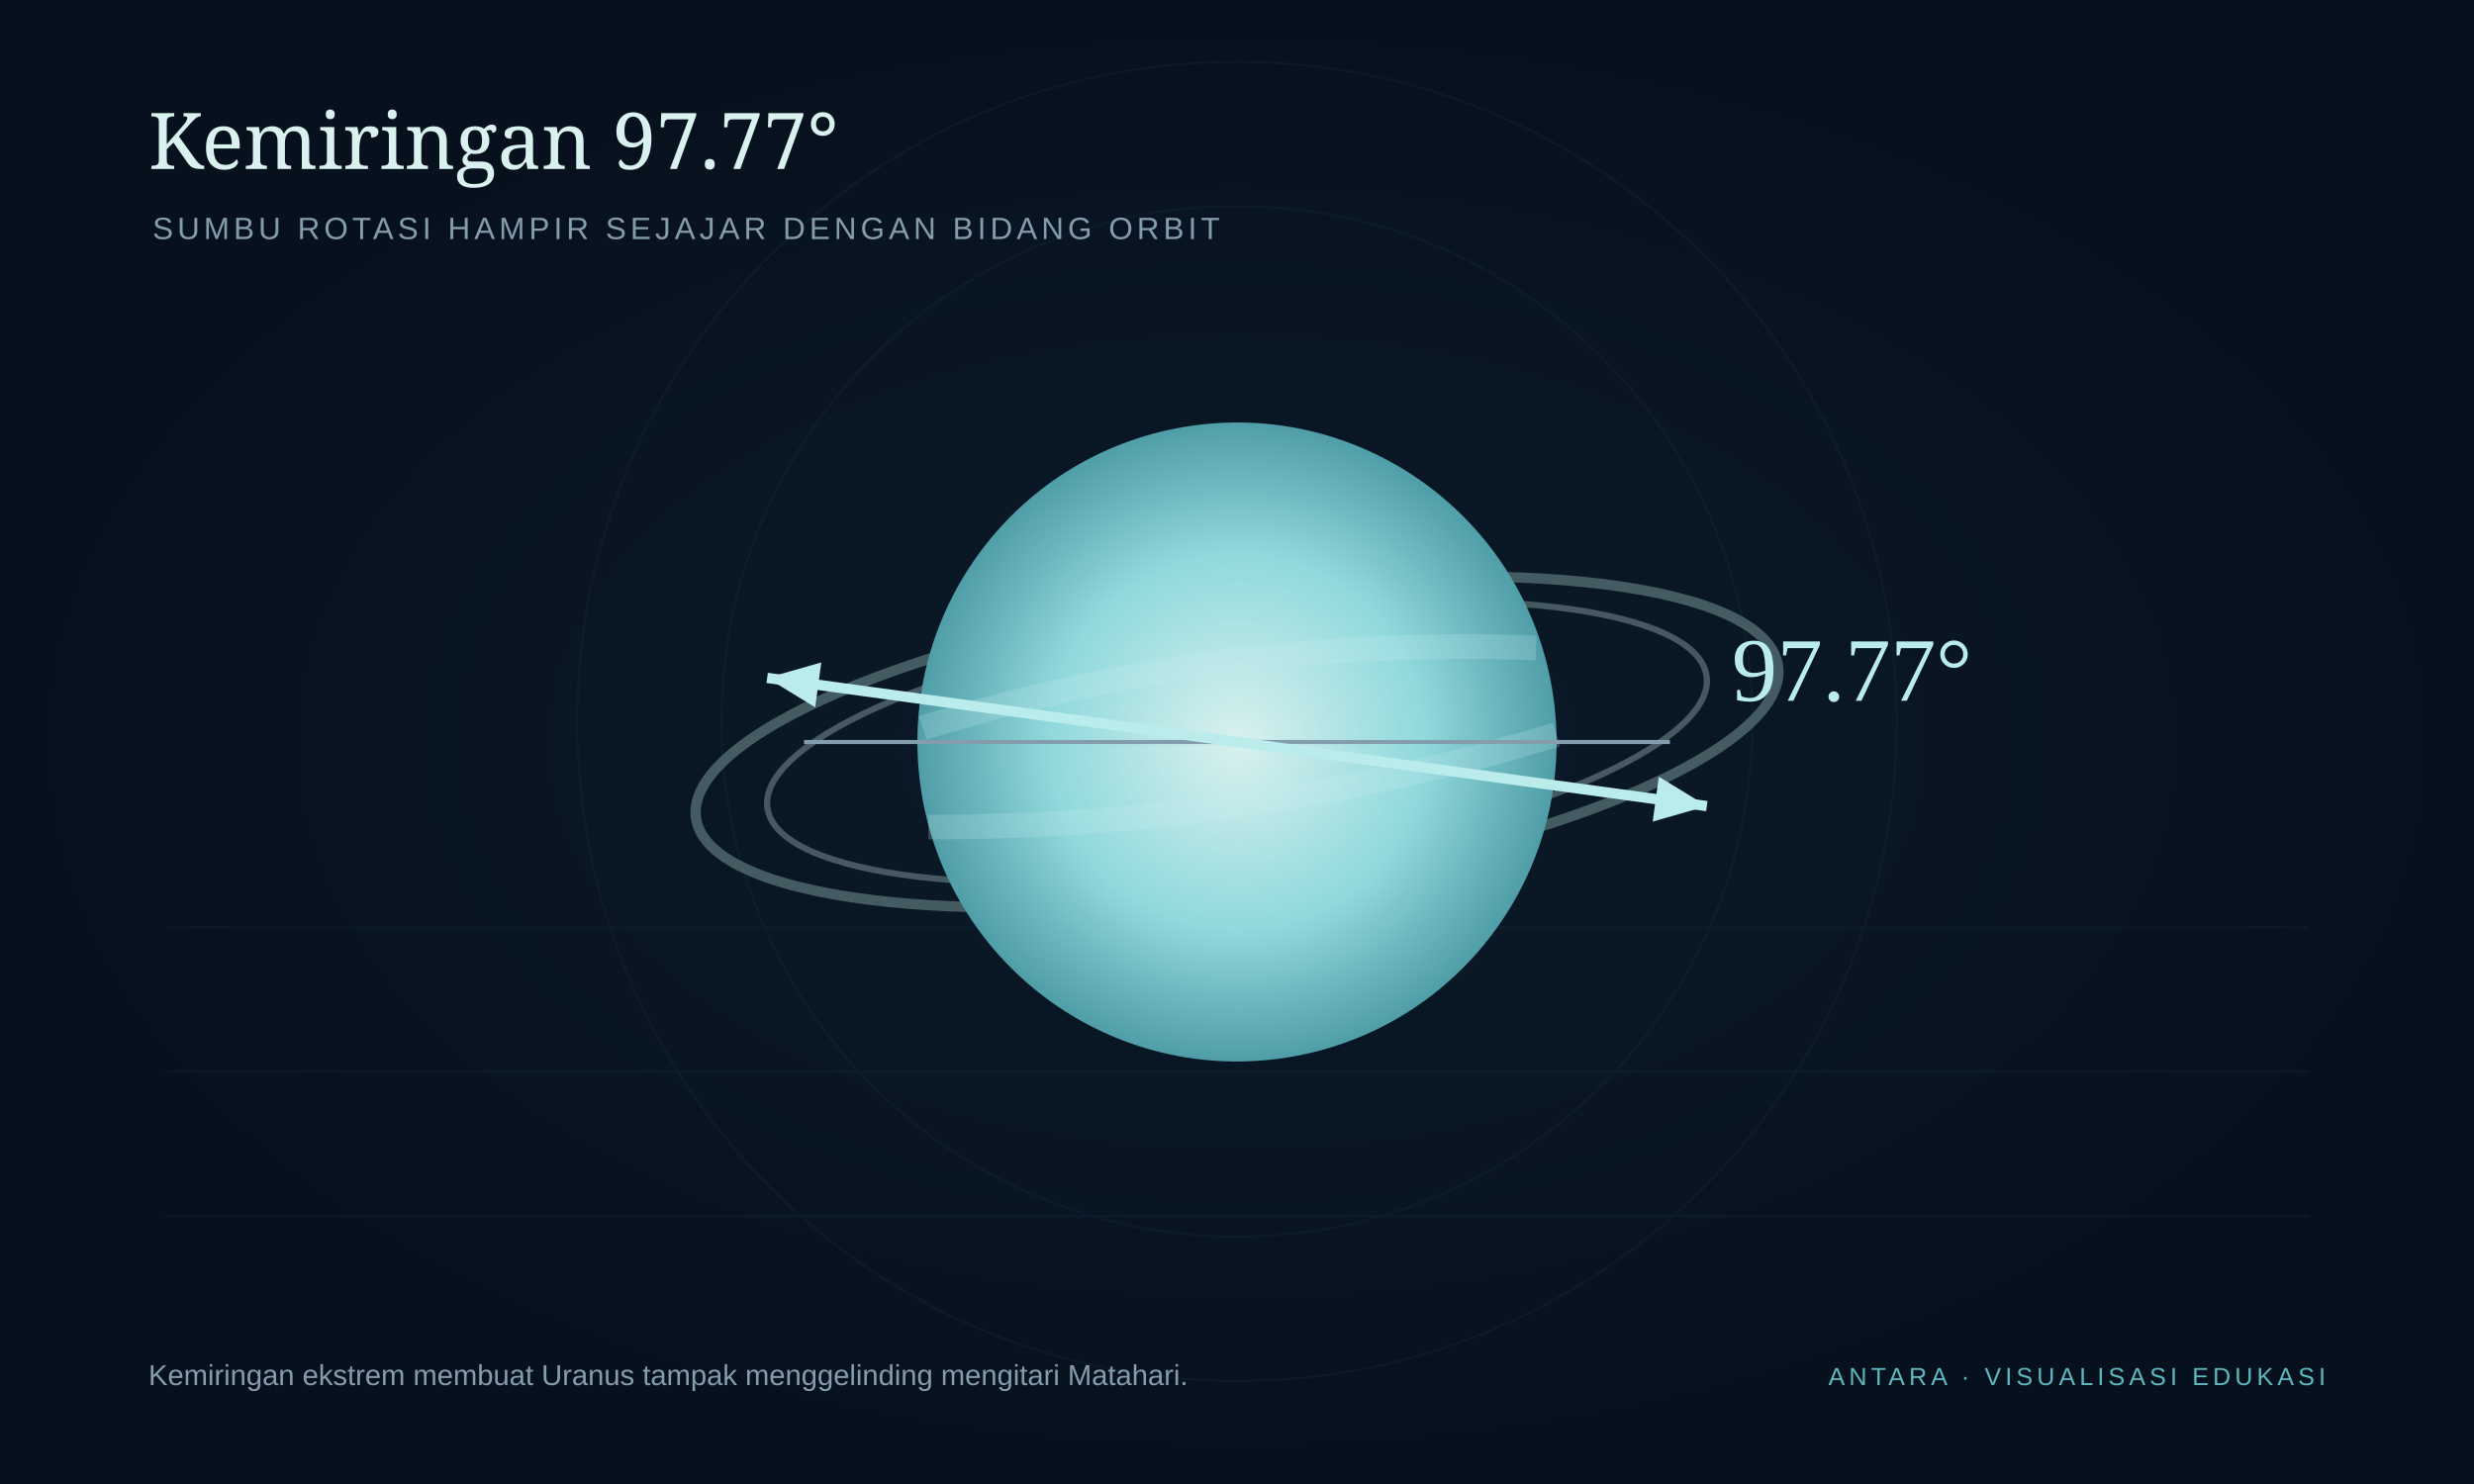
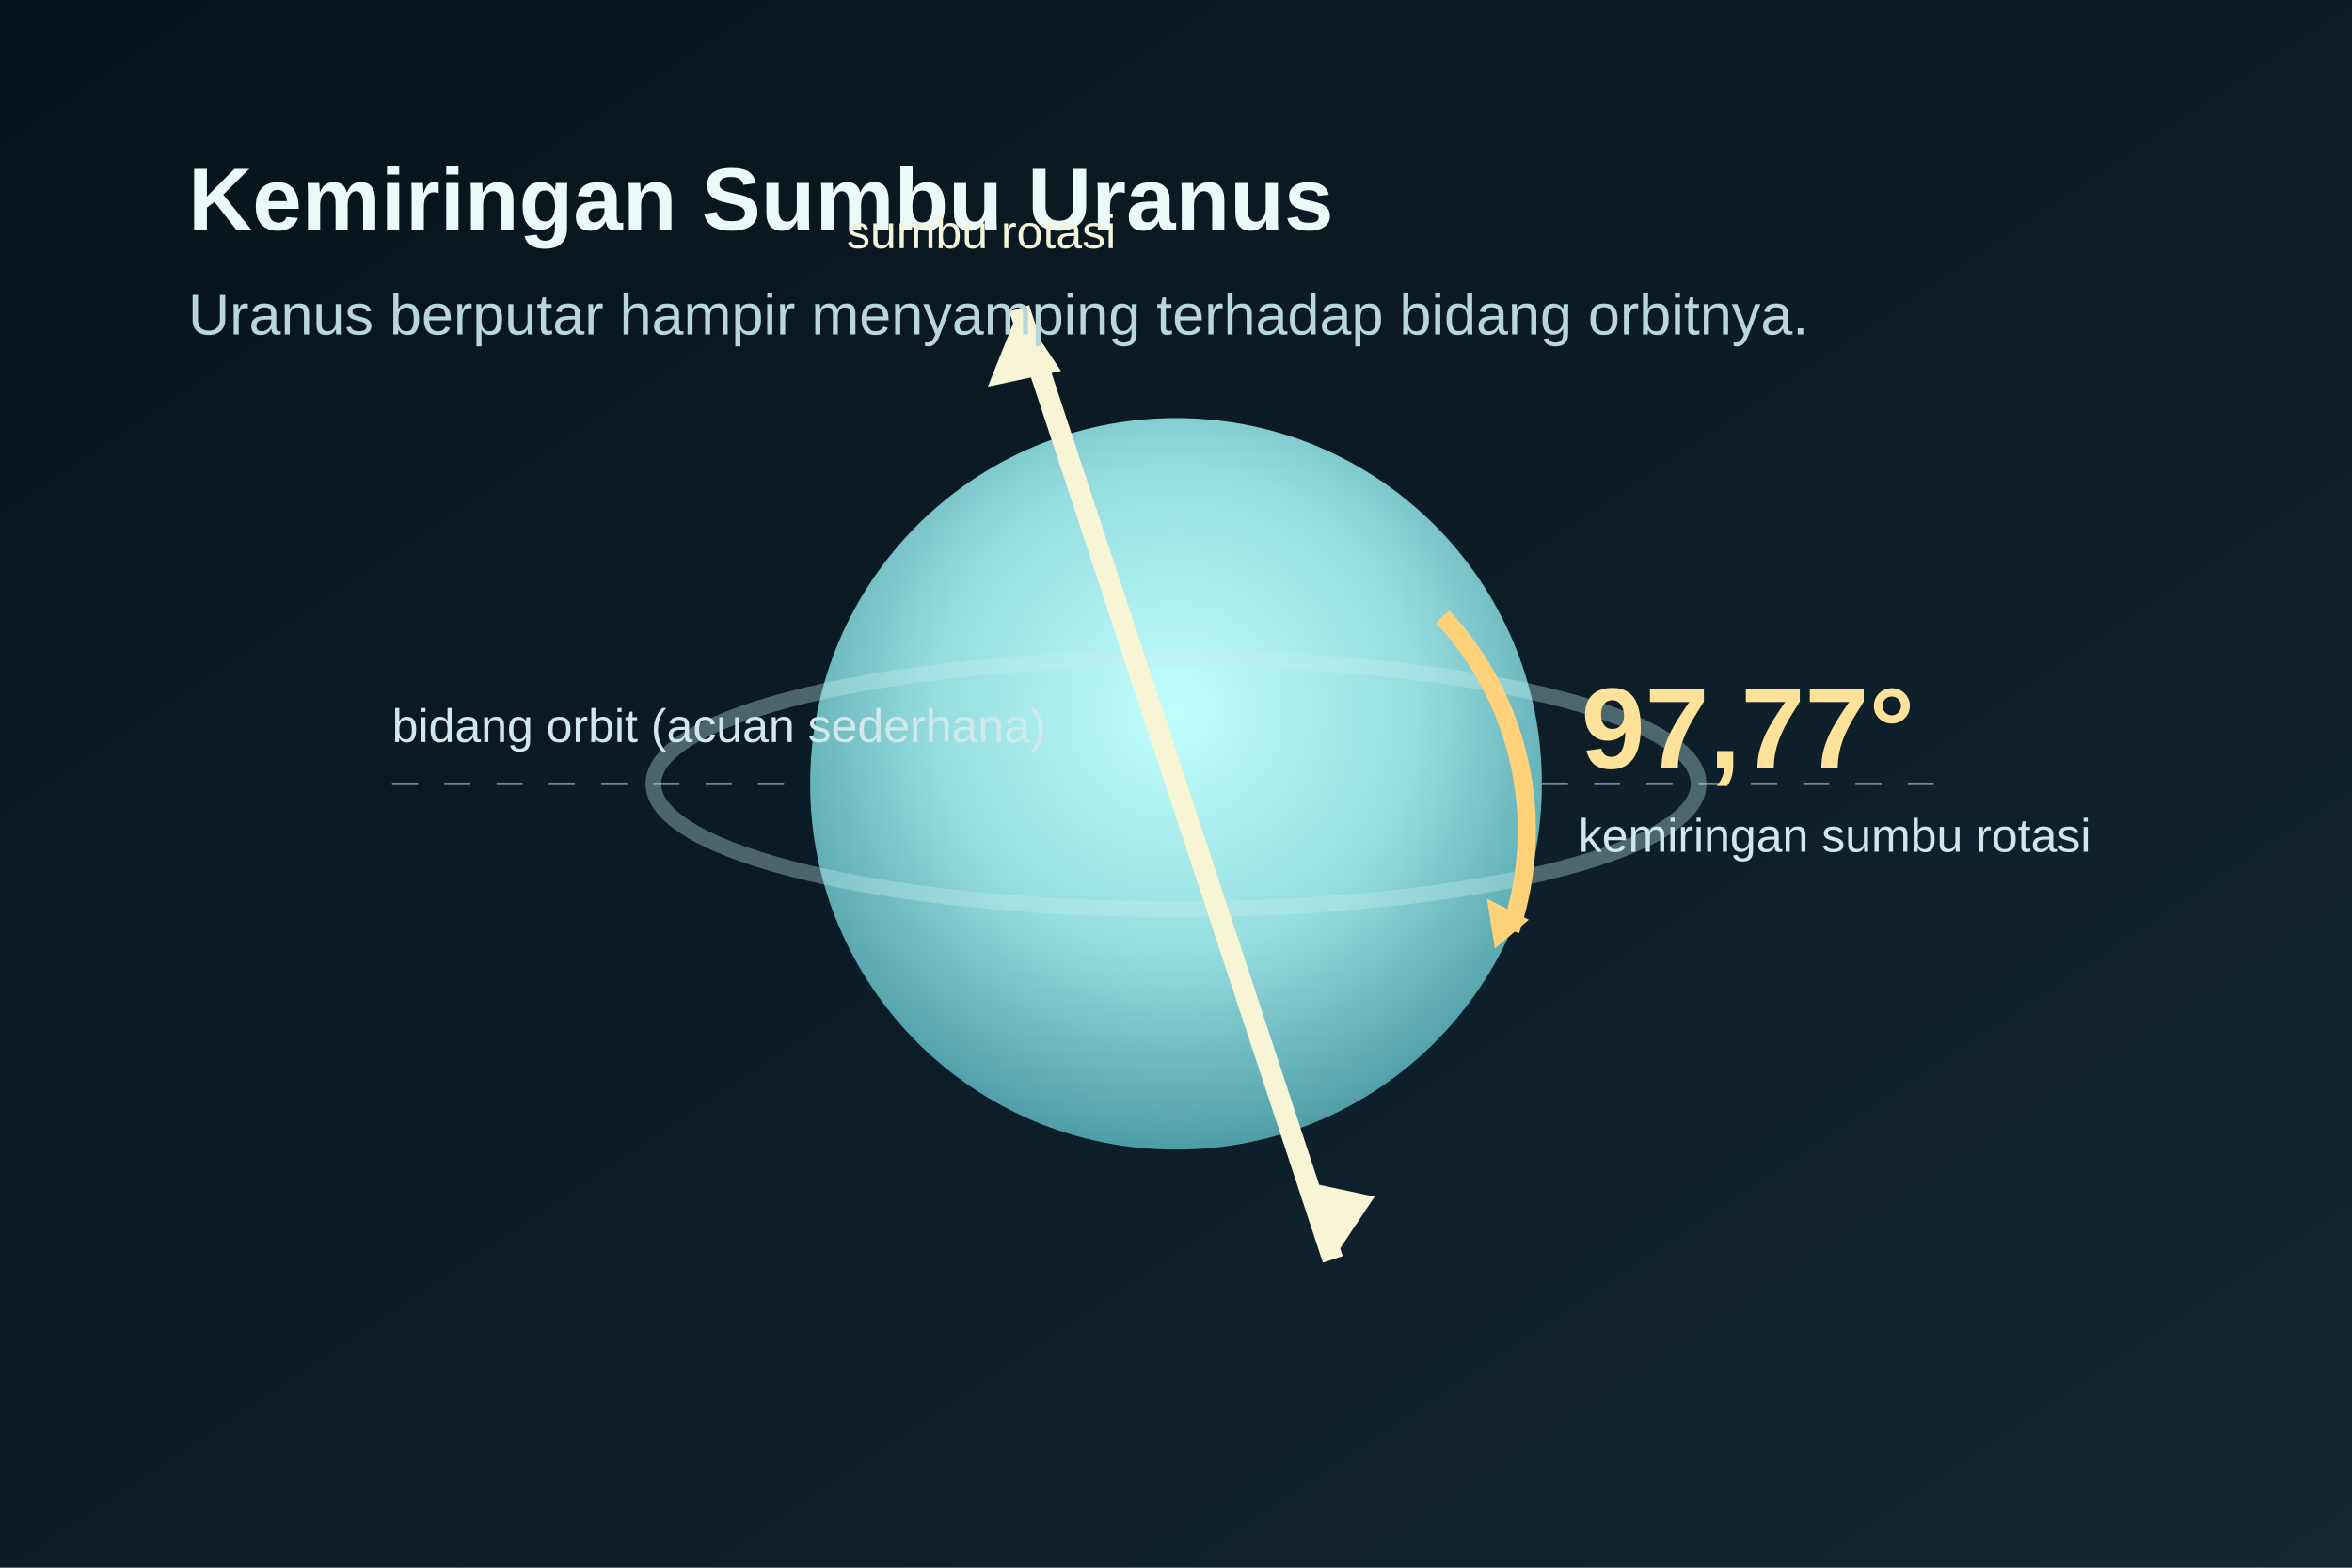
- <svg xmlns="http://www.w3.org/2000/svg" viewBox="0 0 1200 720" role="img" aria-labelledby="t d">
+ <svg xmlns="http://www.w3.org/2000/svg" viewBox="0 0 900 600" role="img" aria-labelledby="t d">
  <defs>
-     <radialGradient id="bg">
-       <stop stop-color="#0b1b2a" />
-       <stop offset="1" stop-color="#07111d" />
+     <linearGradient id="bg" x1="0" x2="1" y1="0" y2="1">
+       <stop offset="0" stop-color="#07121a" />
+       <stop offset="1" stop-color="#112733" />
+     </linearGradient>
+     <radialGradient id="planet" cx="50%" cy="40%" r="60%">
+       <stop offset="0" stop-color="#c2ffff" />
+       <stop offset="0.55" stop-color="#96dde0" />
+       <stop offset="1" stop-color="#4e9da6" />
    </radialGradient>
-     <radialGradient id="u">
-       <stop stop-color="#d9f1ef" />
-       <stop offset=".58" stop-color="#91d9dc" />
-       <stop offset="1" stop-color="#4f9da7" />
-     </radialGradient>
-     <filter id="g">
-       <feGaussianBlur stdDeviation="8" />
-     </filter>
  </defs>
-   <rect width="1200" height="720" fill="url(#bg)" />
-   <g opacity=".24" stroke="#183445" stroke-width="1">
-     <path d="M80 590H1120M80 520H1120M80 450H1120" />
-     <circle cx="600" cy="350" r="250" fill="none" />
-     <circle cx="600" cy="350" r="320" fill="none" />
+   <rect width="900" height="600" fill="url(#bg)" />
+   <g opacity="0.5" stroke="#d9edf0" stroke-dasharray="10 10">
+     <line x1="150" y1="300" x2="750" y2="300" />
  </g>
-   <text id="t" x="72" y="82" fill="#d9f1ef" font-family="Georgia,serif" font-size="38">Kemiringan 97.77°</text>
-   <text id="d" x="74" y="116" fill="#849dac" font-family="Arial,sans-serif" font-size="15" letter-spacing="2">SUMBU ROTASI HAMPIR SEJAJAR DENGAN BIDANG ORBIT</text>
-   <g transform="translate(600 360) rotate(-8)">
-     <ellipse rx="265" ry="72" fill="none" stroke="#536c70" stroke-width="5" opacity=".8" />
-     <ellipse rx="230" ry="61" fill="none" stroke="#768e91" stroke-width="3" opacity=".55" />
-     <circle r="155" fill="url(#u)" />
-     <path d="M-150 -28Q0 -52 150 -25M-154 20Q0 42 154 18" fill="none" stroke="#c9eff0" stroke-opacity=".22" stroke-width="12" />
+   <g>
+     <circle cx="450" cy="300" r="140" fill="url(#planet)" />
+     <ellipse cx="450" cy="300" rx="200" ry="48" fill="none" stroke="#c7edf0" stroke-width="6" opacity="0.35" />
+     <line x1="390" y1="118" x2="510" y2="482" stroke="#f7f5d6" stroke-width="8" />
+     <polygon points="390,118 378,148 406,142" fill="#f7f5d6" />
+     <polygon points="510,482 498,452 526,458" fill="#f7f5d6" />
+     <path d="M552 236 A120 120 0 0 1 578 356" fill="none" stroke="#ffd27a" stroke-width="7" />
+     <polygon points="585,352 569,344 572,363" fill="#ffd27a" />
  </g>
-   <path d="M390 360H810" stroke="#849dac" stroke-width="2" />
-   <path d="M600 130v460" stroke="#b9ecea" stroke-width="5" transform="rotate(97.77 600 360)" />
-   <path d="M600 130l-11 25h22z" fill="#b9ecea" transform="rotate(97.77 600 360)" />
-   <path d="M600 590l-11-25h22z" fill="#b9ecea" transform="rotate(97.77 600 360)" />
-   <text x="840" y="340" fill="#b9ecea" font-size="44">97.77°</text>
-   <text x="72" y="672" fill="#849dac" font-family="Arial,sans-serif" font-size="14">Kemiringan ekstrem membuat Uranus tampak menggelinding mengitari Matahari.</text>
-   <text x="1128" y="672" text-anchor="end" fill="#5db8c0" font-family="Arial,sans-serif" font-size="12" letter-spacing="2">ANTARA · VISUALISASI EDUKASI</text>
+   <g font-family="Arial, Helvetica, sans-serif" fill="#edf8f8">
+     <text x="72" y="88" font-size="34" font-weight="700">Kemiringan Sumbu Uranus</text>
+     <text x="72" y="128" font-size="22" fill="#b8d7db">Uranus berputar hampir menyamping terhadap bidang orbitnya.</text>
+     <text x="605" y="294" font-size="44" font-weight="700" fill="#ffe299">97,77°</text>
+     <text x="604" y="326" font-size="18" fill="#cfe8ea">kemiringan sumbu rotasi</text>
+     <text x="150" y="284" font-size="18" fill="#cfe8ea">bidang orbit (acuan sederhana)</text>
+     <text x="324" y="95" font-size="18" fill="#f5f4da">sumbu rotasi</text>
+   </g>
</svg>
